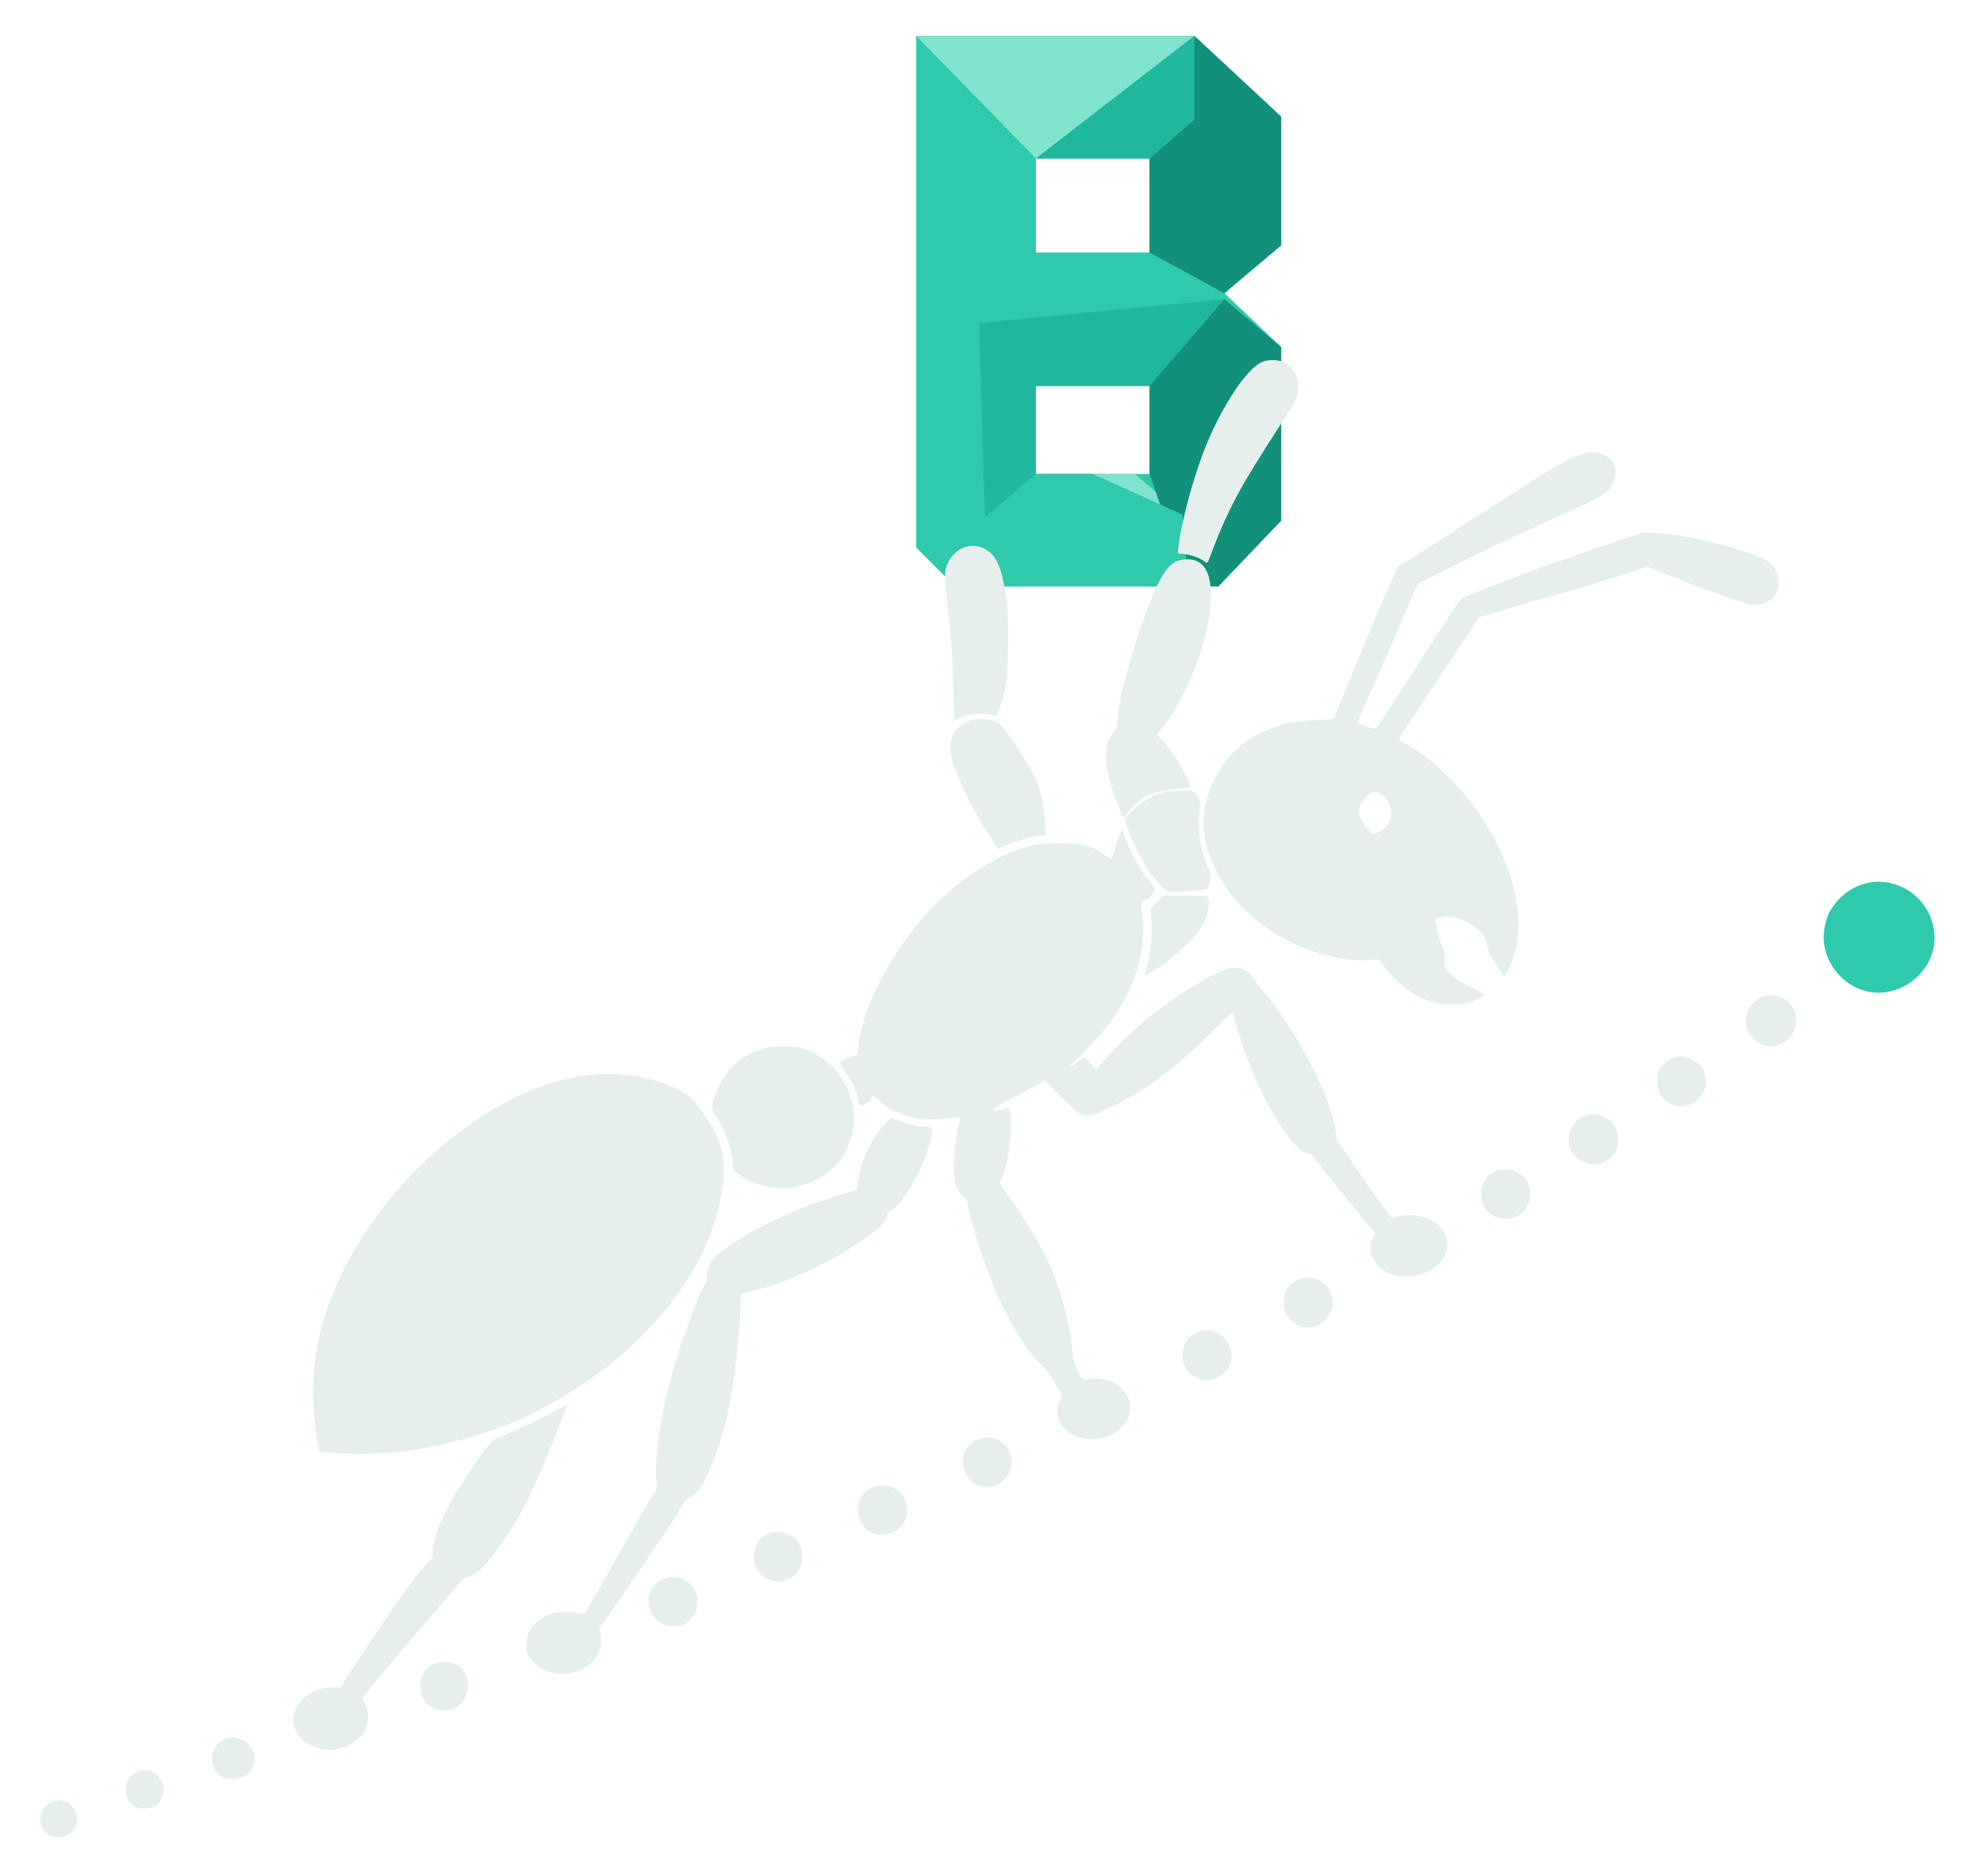
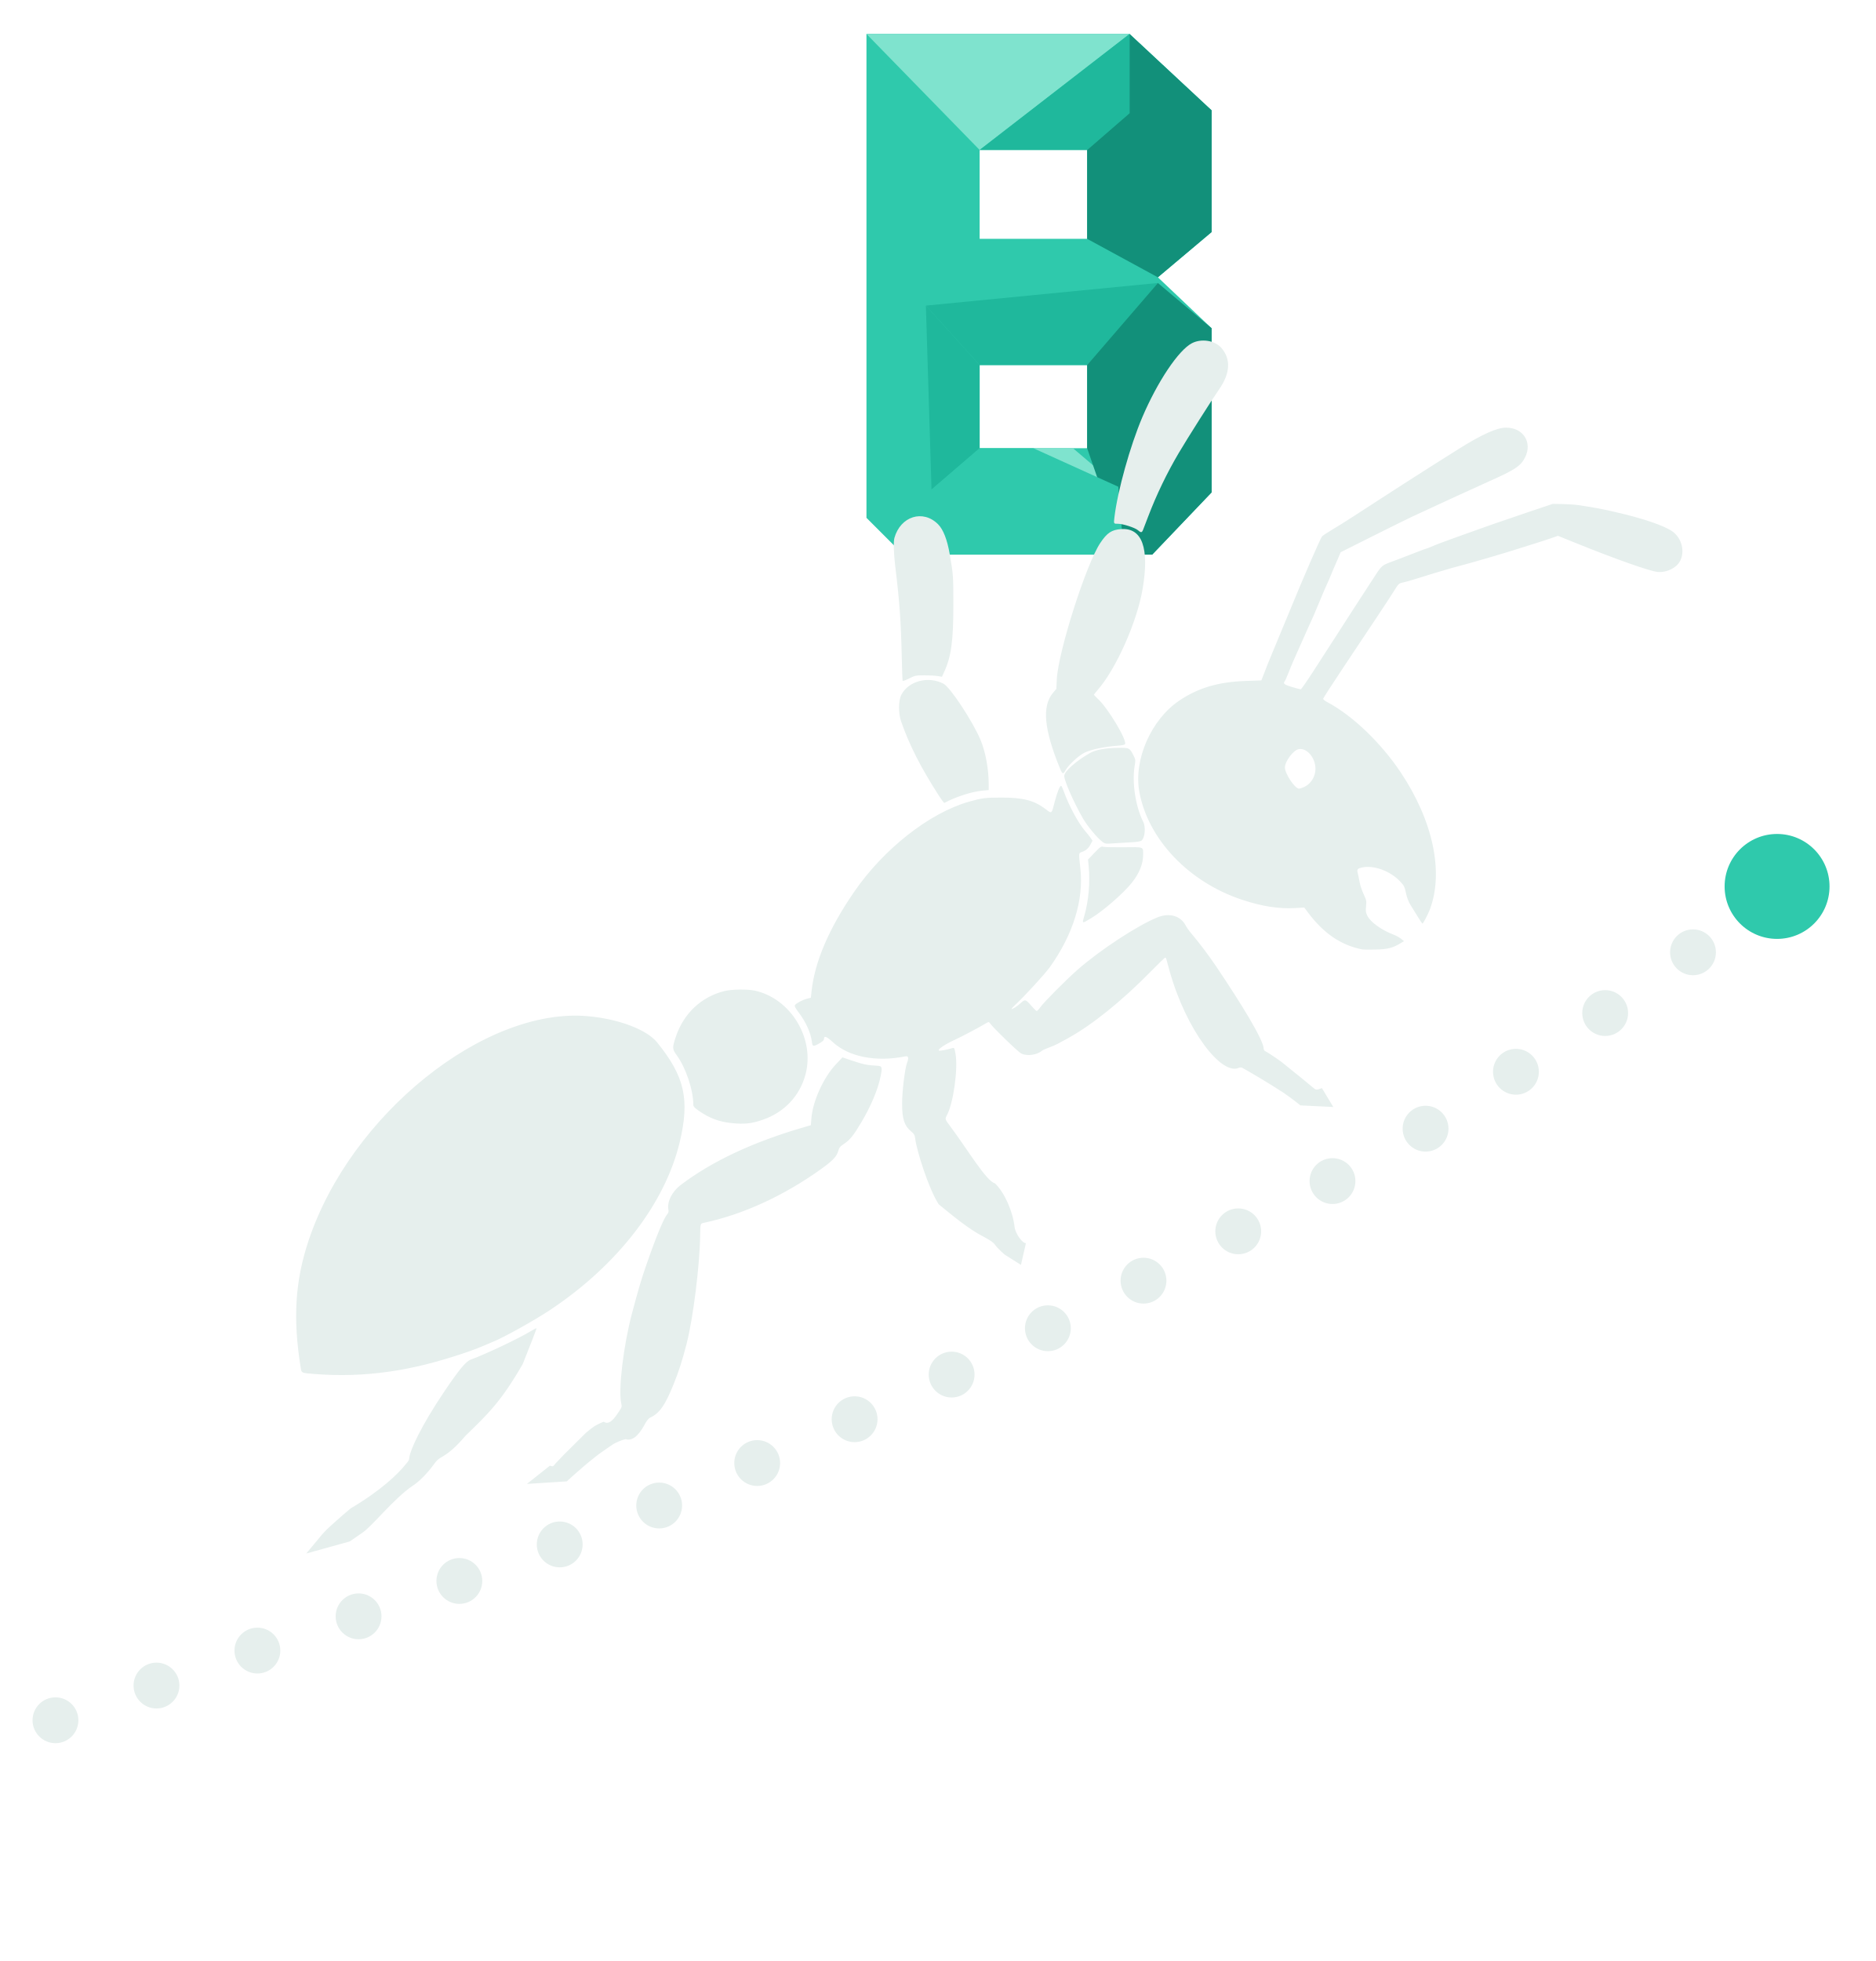
- <svg xmlns="http://www.w3.org/2000/svg" viewBox="89.59 90.0 1104.72 1044.77">
+ <svg xmlns="http://www.w3.org/2000/svg" viewBox="89.59 90.0 1104.72 1155.0">
  <path d="M600.00,395.00L621.67,416.67L768.33,416.67L803.33,380.00L803.33,283.33L771.67,253.33L803.33,226.67L803.33,155.00L755.00,110.00L600.00,110.00ZM666.67,178.33L730.00,178.33L730.00,230.67L666.67,230.67ZM666.67,305.00L730.00,305.00L730.00,354.00L666.67,354.00Z" fill="#2FC9AC" fill-rule="evenodd" />
  <path d="M600.00,110.00L666.67,178.33L755.00,110.00Z" fill="#7FE3CE" fill-rule="evenodd" />
  <path d="M666.67,354.00L698.33,368.33L748.33,376.67L721.67,354.00Z" fill="#7FE3CE" fill-rule="evenodd" />
  <path d="M666.67,178.33L730.00,178.33L755.00,156.67L755.00,110.00Z" fill="#1FB89C" fill-rule="evenodd" />
  <path d="M771.67,256.67L635.00,270.00L666.67,305.00L730.00,305.00Z" fill="#1FB89C" fill-rule="evenodd" />
  <path d="M635.00,270.00L638.33,378.33L666.67,354.00L666.67,305.00Z" fill="#1FB89C" fill-rule="evenodd" />
  <path d="M755.00,110.00L755.00,156.67L730.00,178.33L730.00,230.67L771.67,253.33L803.33,226.67L803.33,155.00Z" fill="#12907A" fill-rule="evenodd" />
  <path d="M771.67,256.67L730.00,305.00L730.00,354.00L751.67,416.67L768.33,416.67L803.33,380.00L803.33,283.33Z" fill="#12907A" fill-rule="evenodd" />
  <path d="M638.33,378.33L621.67,416.67L751.67,416.67L748.33,376.67L698.33,354.00L666.67,354.00Z" fill="#2FC9AC" fill-rule="evenodd" />
-   <path d="M1129.52,642.23C1113.41,638.30 1102.75,621.73 1106.22,606.00C1107.45,600.42 1107.97,599.13 1110.54,595.28C1117.64,584.67 1130.09,579.32 1142.00,581.77C1163.75,586.25 1174.31,610.98 1162.14,628.90C1154.81,639.70 1141.49,645.14 1129.52,642.23Z" fill="#2FC9AC" fill-rule="evenodd" />
-   <path d="M119.14,1113.04C111.71,1111.15 109.59,1101.15 115.49,1095.82C122.51,1089.47 132.95,1094.50 132.42,1103.97C132.04,1110.59 125.93,1114.77 119.14,1113.04ZM165.23,1096.59C157.86,1093.13 157.61,1081.61 164.83,1077.62C176.79,1071.02 187.23,1088.07 176.06,1095.97C173.71,1097.63 168.13,1097.95 165.23,1096.59ZM216.67,1081.04C209.46,1079.84 205.59,1071.45 208.97,1064.37C213.94,1053.99 229.76,1056.75 231.27,1068.26C232.32,1076.27 225.25,1082.46 216.67,1081.04ZM268.86,1064.23C253.72,1061.22 248.13,1047.48 257.79,1037.04C262.10,1032.39 268.09,1030.00 275.47,1030.00L279.39,1030.00L281.46,1026.51C282.60,1024.59 289.24,1014.49 296.22,1004.07C314.09,977.37 324.18,963.57 328.58,959.80C330.53,958.13 330.58,958.00 330.75,954.42C331.24,944.02 337.79,929.67 351.04,910.00C359.91,896.82 363.97,891.89 366.80,890.84C375.82,887.52 395.04,878.42 402.09,874.13C403.93,873.01 405.54,872.20 405.66,872.32C405.78,872.45 402.12,881.93 397.52,893.40C384.69,925.40 377.19,939.55 363.92,956.82C358.11,964.38 354.40,967.45 349.19,969.01C347.66,969.46 346.65,970.25 345.33,972.02C344.35,973.34 338.64,980.03 332.65,986.88C321.53,999.60 308.82,1014.56 303.02,1021.74C301.24,1023.95 297.92,1027.96 295.64,1030.67C290.90,1036.30 291.12,1035.68 292.76,1038.83C298.50,1049.91 291.00,1062.08 276.96,1064.44C273.10,1065.10 273.22,1065.10 268.86,1064.23ZM332.35,1042.01C326.55,1039.75 323.80,1035.73 323.80,1029.50C323.80,1021.42 329.20,1015.84 337.00,1015.84C345.06,1015.84 350.48,1021.14 350.48,1029.00C350.48,1038.61 341.01,1045.40 332.35,1042.01ZM397.92,1022.02C393.89,1021.28 389.72,1019.08 387.08,1016.28C383.43,1012.42 382.79,1010.94 382.79,1006.25C382.77,996.25 390.52,989.10 402.75,987.83C405.43,987.55 407.07,987.70 413.52,988.80C415.04,989.06 415.38,988.93 415.89,987.93C416.54,986.65 416.56,986.63 421.82,977.75C425.57,971.42 431.30,961.28 434.65,955.00C435.76,952.94 437.94,949.11 439.49,946.50C441.05,943.89 443.64,939.39 445.25,936.50C448.66,930.38 451.96,924.80 454.34,921.18C455.92,918.77 456.00,918.46 455.53,916.43C453.72,908.58 456.93,881.98 461.96,863.25C466.09,847.84 467.39,843.44 470.44,834.70C476.34,817.72 480.69,807.28 482.82,804.92C483.38,804.30 483.53,803.55 483.31,802.38C482.45,797.82 485.49,791.78 490.59,787.92C509.09,773.91 533.14,762.64 563.25,753.88L567.25,752.72L567.56,748.73C568.34,738.59 574.68,724.62 582.05,716.81L585.86,712.78L592.05,714.87C598.17,716.92 600.61,717.42 606.00,717.68C609.32,717.85 609.49,718.33 608.26,724.28C606.71,731.80 602.57,741.61 597.02,750.97C592.44,758.67 590.26,761.40 586.84,763.67C584.41,765.28 583.98,765.83 583.31,768.13C582.40,771.24 580.03,773.70 573.25,778.57C551.34,794.29 527.10,805.40 504.17,810.23C502.15,810.65 502.13,810.69 502.04,817.51C501.79,835.38 497.87,866.77 494.04,881.50C491.45,891.51 489.59,897.30 486.51,905.00C481.45,917.66 478.04,922.52 472.49,924.99C471.77,925.32 470.57,926.77 469.69,928.40C467.18,933.05 463.21,939.31 458.06,946.75C455.39,950.60 452.13,955.44 450.82,957.50C449.52,959.56 445.64,965.30 442.21,970.25C438.78,975.20 434.82,980.94 433.41,983.00C431.99,985.06 429.17,989.06 427.15,991.89L423.46,997.02L424.20,1000.59C426.92,1013.72 413.30,1024.83 397.92,1022.02ZM460.23,995.37C447.92,990.38 447.77,973.70 460.00,969.30C466.66,966.90 474.53,970.33 477.24,976.80C478.67,980.23 478.28,986.37 476.43,989.28C474.71,991.99 473.04,993.63 470.75,994.86C468.84,995.89 462.29,996.20 460.23,995.37ZM519.18,970.46C510.20,967.85 506.64,956.85 512.13,948.69C517.65,940.50 531.43,942.15 535.44,951.47C540.18,962.49 530.54,973.75 519.18,970.46ZM577.00,944.56C571.50,942.76 568.21,938.61 567.66,932.80C566.85,924.13 572.69,917.52 581.16,917.50C595.71,917.48 600.33,936.93 587.36,943.58C585.08,944.75 579.25,945.30 577.00,944.56ZM636.50,918.05C626.45,915.92 622.46,902.01 629.87,894.91C638.97,886.20 653.28,892.22 653.16,904.70C653.07,913.41 645.02,919.86 636.50,918.05ZM275.25,899.29C267.16,898.67 267.24,898.70 266.78,895.89C262.02,866.62 263.40,844.39 271.47,820.36C296.29,746.47 375.01,683.25 435.65,688.50C453.83,690.07 470.53,696.36 476.67,703.94C492.94,724.02 496.00,737.57 489.98,762.75C481.34,798.87 453.41,835.06 413.83,861.43C404.28,867.79 385.65,878.14 379.50,880.50C378.54,880.87 376.51,881.73 375.00,882.41C366.35,886.29 346.72,892.41 334.75,894.96C327.03,896.60 324.47,897.06 318.25,897.95C303.93,899.98 289.81,900.42 275.25,899.29ZM692.99,891.29C687.47,890.08 682.59,886.78 680.12,882.58C678.16,879.25 678.14,873.48 680.07,869.57L681.40,866.90L679.19,863.75C677.98,862.01 676.43,859.37 675.74,857.87C674.86,855.95 672.97,853.61 669.32,849.95C660.09,840.67 649.94,823.67 642.56,805.13C636.55,790.04 629.60,767.72 628.72,760.69C628.44,758.45 628.13,757.90 626.20,756.29C622.31,753.04 621.00,748.96 621.00,740.08C621.00,732.63 622.63,719.31 623.96,715.84C625.00,713.14 624.69,711.84 623.09,712.16C605.59,715.66 589.59,712.52 580.09,703.73C576.57,700.47 575.00,699.88 575.00,701.80C575.00,702.75 574.06,703.59 571.39,705.01C568.61,706.50 568.18,706.33 567.86,703.62C567.24,698.46 564.35,691.98 560.21,686.52C558.08,683.70 557.51,682.60 557.87,682.02C558.55,680.92 562.37,678.88 565.00,678.22L567.25,677.65L567.64,673.95C569.49,656.49 577.87,636.91 592.77,615.25C610.14,590.00 637.09,568.83 660.24,562.23C667.99,560.02 670.01,559.76 679.50,559.75C692.11,559.75 698.68,561.42 705.13,566.26C709.35,569.44 708.95,569.72 710.93,562.12C712.32,556.74 713.86,552.88 714.65,552.80C714.87,552.77 715.57,554.21 716.20,556.00C719.34,564.80 724.92,575.07 729.21,579.94C730.10,580.93 731.35,582.51 731.99,583.45L733.17,585.15L732.00,587.35C730.76,589.70 729.17,591.05 726.75,591.85C724.98,592.43 724.99,592.40 726.00,601.41C728.09,619.95 721.75,640.46 707.98,659.70C705.12,663.70 692.47,677.46 687.45,682.03C686.38,683.01 685.50,683.99 685.50,684.20C685.50,684.80 689.06,682.53 691.02,680.67C693.38,678.44 693.80,678.55 697.00,682.26C698.51,684.02 699.99,685.46 700.29,685.48C700.59,685.49 701.59,684.43 702.52,683.12C704.64,680.15 717.61,667.09 724.22,661.28C737.57,649.55 759.65,635.07 771.46,630.30C778.49,627.46 785.16,629.42 788.09,635.19C788.67,636.32 790.31,638.60 791.74,640.25C795.51,644.61 801.81,652.96 805.89,659.03C820.87,681.28 833.94,710.97 834.01,722.92C834.02,724.00 834.44,725.26 835.04,726.00C835.60,726.69 839.88,732.95 844.55,739.91C849.23,746.87 854.67,754.77 856.65,757.46C858.63,760.15 861.24,763.73 862.45,765.42C864.88,768.83 864.83,768.81 868.30,767.76C876.64,765.22 888.59,768.50 892.71,774.44C897.64,781.56 896.63,789.20 889.96,795.23C883.58,800.99 870.51,802.86 862.88,799.10C854.49,794.97 850.89,786.56 854.43,779.37L855.60,776.98L852.69,773.37C851.09,771.38 847.97,767.59 845.76,764.95C836.69,754.10 824.95,739.36 821.35,734.27C820.86,733.57 820.07,733.00 819.60,732.99C809.25,732.86 788.37,696.71 778.59,662.00C777.77,659.11 776.97,656.13 776.79,655.38C776.62,654.62 776.27,654.00 776.00,654.00C775.74,654.00 771.87,657.72 767.41,662.28C750.51,679.53 732.64,693.90 718.50,701.61C716.71,702.59 714.22,703.95 712.96,704.63C711.70,705.32 709.23,706.40 707.46,707.02C705.70,707.65 703.91,708.45 703.49,708.81C700.43,711.38 694.78,712.19 691.25,710.55C689.50,709.74 675.00,695.75 672.81,692.75C672.11,691.80 672.00,691.79 670.66,692.57C664.86,695.95 656.82,700.20 651.86,702.51C646.04,705.21 641.89,708.04 642.63,708.78C642.96,709.12 647.86,708.21 650.77,707.27C651.70,706.97 651.85,707.27 652.47,710.75C654.01,719.41 651.24,739.44 647.52,746.58C646.15,749.20 646.09,748.99 649.56,753.65C659.51,767.01 670.71,785.85 675.64,797.50C681.41,811.16 686.21,830.67 687.25,844.75C687.67,850.44 691.89,859.27 693.95,858.77C712.92,854.14 726.75,871.55 714.73,884.92C709.94,890.24 700.63,892.97 692.99,891.29ZM757.60,858.05C743.39,853.15 746.11,832.17 761.09,831.09C775.24,830.07 781.33,850.37 768.82,856.84C764.70,858.98 761.33,859.34 757.60,858.05ZM814.68,829.05C811.36,828.20 808.09,825.47 805.93,821.75C804.29,818.91 804.25,812.22 805.86,809.18C811.44,798.69 826.90,799.42 831.00,810.37C834.98,821.01 825.51,831.85 814.68,829.05ZM924.50,768.53C918.13,766.59 914.78,762.00 914.78,755.25C914.78,747.28 919.53,742.10 927.31,741.61C935.90,741.05 941.99,746.72 941.99,755.25C941.99,764.53 933.22,771.19 924.50,768.53ZM520.26,751.45C513.10,750.69 507.12,748.42 501.12,744.16C498.61,742.38 498.00,741.68 498.00,740.60C497.98,731.94 493.54,718.74 488.23,711.52C485.56,707.90 485.53,707.04 487.78,700.42C492.41,686.81 502.70,677.16 516.25,673.73C520.49,672.66 529.88,672.52 534.20,673.46C555.47,678.10 569.77,701.79 564.07,722.94C560.67,735.56 551.58,745.16 538.90,749.53C532.21,751.84 528.05,752.27 520.26,751.45ZM972.94,737.81C966.35,735.45 963.01,730.18 963.67,723.16C964.97,709.23 983.58,706.09 989.77,718.75C991.36,722.00 991.39,727.86 989.83,731.05C986.95,736.97 979.23,740.06 972.94,737.81ZM1023.25,706.05C1016.44,704.28 1012.75,699.43 1012.75,692.25C1012.76,687.22 1013.90,684.80 1017.78,681.60C1026.54,674.39 1040.00,681.01 1040.00,692.52C1040.00,700.93 1031.12,708.10 1023.25,706.05ZM1072.50,672.32C1064.23,669.59 1060.14,661.52 1063.06,653.70C1067.41,642.08 1083.22,641.16 1088.86,652.20C1094.31,662.86 1083.63,675.99 1072.50,672.32ZM892.00,649.18C879.50,646.71 869.29,639.75 860.04,627.39L857.90,624.53L852.52,624.84C842.88,625.39 833.11,623.86 821.25,619.94C789.80,609.54 765.77,584.25 760.72,556.25C757.33,537.43 767.70,513.81 784.25,502.66C795.42,495.13 807.26,491.63 823.44,491.07L832.63,490.75L834.09,487.00C834.89,484.94 835.85,482.46 836.21,481.50C836.58,480.54 837.83,477.50 838.99,474.75C841.39,469.07 846.03,457.88 849.35,449.75C857.07,430.85 867.37,407.13 868.39,405.91C868.77,405.45 871.49,403.66 874.42,401.93C877.35,400.21 883.35,396.45 887.75,393.57C892.15,390.70 898.79,386.39 902.50,384.00C906.21,381.61 912.74,377.40 917.00,374.65C924.21,370.00 941.86,358.79 948.75,354.49C962.78,345.72 971.34,341.88 976.82,341.88C986.89,341.88 992.40,350.54 987.97,359.41C985.45,364.45 982.06,366.70 966.75,373.51C962.90,375.22 954.12,379.21 947.25,382.38C935.37,387.85 932.21,389.31 921.76,394.16C919.28,395.31 908.73,400.52 898.30,405.75L879.35,415.25L877.65,419.25C876.71,421.45 875.64,423.93 875.26,424.75C874.89,425.57 874.13,427.38 873.59,428.75C873.04,430.12 871.92,432.71 871.09,434.50C870.26,436.29 869.10,438.97 868.51,440.46C867.93,441.95 867.02,444.11 866.50,445.25C865.98,446.39 865.11,448.44 864.58,449.79C864.04,451.14 862.93,453.71 862.10,455.50C861.28,457.29 860.13,459.82 859.55,461.12C858.97,462.43 858.02,464.57 857.44,465.88C856.86,467.18 855.96,469.21 855.44,470.38C854.92,471.54 854.02,473.57 853.44,474.88C852.86,476.18 851.89,478.38 851.28,479.75C850.67,481.12 849.42,484.16 848.51,486.50C847.59,488.84 846.66,490.96 846.42,491.22C845.22,492.57 846.10,493.28 850.63,494.63C853.17,495.38 855.50,496.00 855.82,496.00C856.13,496.00 859.50,491.16 863.32,485.24C867.13,479.33 873.12,470.05 876.63,464.62C880.13,459.19 884.73,452.05 886.84,448.75C888.96,445.45 893.58,438.33 897.12,432.92C904.35,421.88 902.53,423.43 912.75,419.60C914.95,418.77 919.67,416.95 923.25,415.55C926.83,414.14 929.92,413.00 930.13,413.00C930.34,413.00 931.46,412.58 932.63,412.06C935.33,410.86 941.47,408.52 947.25,406.50C949.73,405.64 952.88,404.51 954.25,404.00C955.62,403.49 958.72,402.38 961.12,401.54C963.53,400.69 967.36,399.34 969.62,398.53C971.89,397.72 980.61,394.74 989.00,391.91L1004.25,386.78L1010.00,386.87C1013.16,386.93 1017.33,387.21 1019.25,387.50C1029.74,389.09 1031.72,389.46 1040.62,391.47C1057.42,395.25 1070.62,399.78 1075.22,403.34C1080.30,407.28 1082.14,414.74 1079.38,420.25C1077.27,424.46 1071.42,427.37 1066.05,426.86C1061.43,426.43 1041.39,419.35 1017.80,409.82L1007.35,405.59L1002.55,407.25C999.91,408.16 994.71,409.84 991.00,410.98C987.29,412.12 983.69,413.25 983.00,413.49C982.31,413.74 979.39,414.64 976.50,415.50C973.61,416.36 969.79,417.50 968.00,418.04C966.21,418.57 963.85,419.26 962.75,419.56C961.65,419.87 960.19,420.29 959.50,420.50C958.81,420.71 957.35,421.13 956.25,421.43C953.84,422.09 947.42,423.84 945.00,424.49C941.69,425.39 928.65,429.32 923.50,430.98C920.51,431.94 917.46,432.80 915.50,433.22C913.63,433.62 913.36,433.91 910.65,438.25C907.87,442.69 899.25,455.72 881.10,482.86C874.45,492.82 869.00,501.26 869.00,501.61C869.00,501.96 870.07,502.81 871.37,503.50C886.18,511.30 903.03,527.41 914.75,544.98C933.70,573.39 940.13,603.46 931.95,625.50C930.86,628.43 927.94,634.01 927.51,633.99C927.37,633.98 926.12,632.15 924.75,629.92C923.38,627.69 921.45,624.58 920.48,623.01C919.30,621.12 918.40,618.76 917.81,616.01C917.00,612.21 916.70,611.63 914.35,609.14C908.46,602.91 898.70,599.38 891.81,600.97C889.14,601.59 888.83,602.02 889.42,604.31C889.69,605.38 890.17,607.71 890.49,609.50C890.80,611.29 891.86,614.49 892.85,616.61C894.53,620.22 894.62,620.67 894.30,623.79C894.01,626.61 894.12,627.44 895.04,629.33C896.90,633.18 903.47,637.86 911.00,640.70C912.24,641.17 914.01,642.18 914.94,642.94L916.64,644.33L914.94,645.37C910.14,648.31 907.09,649.11 900.00,649.27C896.29,649.36 892.69,649.31 892.00,649.18ZM728.30,629.52C730.88,620.64 731.83,609.70 730.88,600.00L730.52,596.25L734.29,592.32C737.87,588.60 738.16,588.41 739.66,588.77C740.53,588.98 745.95,589.09 751.69,589.02C763.60,588.88 762.98,588.64 762.99,593.28C763.01,598.79 760.72,604.46 756.23,610.05C751.27,616.22 739.42,626.53 732.50,630.70C726.76,634.16 726.94,634.21 728.30,629.52ZM739.11,585.92C736.20,583.85 730.07,576.49 727.47,571.95C722.04,562.45 716.50,549.86 716.50,547.00C716.50,544.37 723.51,538.14 731.63,533.55C735.14,531.56 740.83,530.53 748.72,530.46C754.93,530.40 755.06,530.47 757.49,535.33C758.51,537.38 758.55,537.80 758.02,540.86C756.30,550.71 758.48,565.04 763.06,574.11C764.61,577.16 764.04,583.45 762.06,585.05C761.33,585.64 759.42,585.93 754.67,586.17C751.14,586.34 746.56,586.62 744.50,586.78C741.11,587.05 740.59,586.97 739.11,585.92ZM642.84,558.91C631.99,542.08 625.21,528.76 620.36,514.75C618.76,510.15 618.82,502.58 620.48,499.34C624.68,491.12 636.32,488.00 645.36,492.68C649.35,494.74 662.55,514.77 667.21,525.83C670.08,532.66 671.99,542.87 672.00,551.55L672.00,555.35L668.62,555.65C662.16,556.22 653.22,559.07 645.89,562.89C645.69,562.99 644.32,561.20 642.84,558.91ZM857.75,553.57C861.78,551.74 864.50,547.42 864.50,542.83C864.50,536.30 859.41,530.34 854.60,531.24C851.46,531.83 846.51,538.43 846.50,542.05C846.50,545.67 852.39,554.52 854.80,554.49C855.32,554.48 856.65,554.07 857.75,553.57ZM714.11,542.88C704.54,519.59 703.27,505.93 709.92,498.03L711.86,495.73L712.12,490.24C712.87,474.14 729.30,422.51 737.70,409.86C741.70,403.84 744.43,402.01 750.04,401.63C762.41,400.78 766.73,412.76 762.70,436.75C759.40,456.33 747.01,484.13 735.98,496.65C734.89,497.89 734.00,499.03 734.00,499.18C734.00,499.33 735.13,500.52 736.51,501.81C742.38,507.30 753.35,525.57 752.34,528.18C752.15,528.70 750.81,529.00 747.66,529.23C740.24,529.79 732.33,531.45 728.59,533.24C724.99,534.97 718.91,540.62 717.15,543.88C715.94,546.11 715.36,545.92 714.11,542.88ZM621.27,490.85C621.17,490.52 620.95,484.06 620.78,476.50C620.32,455.77 619.49,444.23 616.95,423.50C616.04,416.08 615.84,409.02 616.47,406.81C620.08,394.04 633.30,389.90 642.17,398.77C645.24,401.84 647.58,407.83 649.05,416.41C651.14,428.58 651.18,429.14 651.19,446.25C651.19,467.61 649.93,476.76 645.70,485.92L644.47,488.59L641.86,488.17C640.42,487.94 636.89,487.76 634.00,487.76C628.96,487.78 628.61,487.85 625.10,489.62C622.66,490.85 621.39,491.26 621.27,490.85ZM759.89,402.27C758.23,400.81 751.10,398.50 748.25,398.50C745.56,398.50 745.61,398.59 746.08,394.63C747.92,379.15 755.31,352.65 762.47,335.81C771.45,314.72 783.87,296.19 791.75,292.13C797.32,289.26 805.20,290.50 809.01,294.84C814.77,301.40 814.35,309.78 807.78,319.24C803.46,325.46 788.99,348.28 783.99,356.76C776.99,368.62 770.86,381.34 765.96,394.20C764.58,397.80 763.21,401.37 762.92,402.12C762.26,403.80 761.66,403.83 759.89,402.27Z" fill="#E6EFED" fill-rule="evenodd" />
+   <path d="M 1167.319,612.095 C 1167.319,629.161 1153.485,642.995 1136.419,642.995 C 1119.354,642.995 1105.519,629.161 1105.519,612.095 C 1105.519,595.029 1119.354,581.195 1136.419,581.195 C 1153.485,581.195 1167.319,595.029 1167.319,612.095" fill="#2FC9AC" fill-rule="evenodd" />
+   <path d="M 135.762,1103.21 C 135.762,1110.666 129.718,1116.71 122.262,1116.71 C 114.807,1116.71 108.762,1110.666 108.762,1103.21 C 108.762,1095.754 114.807,1089.71 122.262,1089.71 C 129.718,1089.71 135.762,1095.754 135.762,1103.21 M 195.267,1082.765 C 195.267,1090.221 189.222,1096.265 181.767,1096.265 C 174.311,1096.265 168.267,1090.221 168.267,1082.765 C 168.267,1075.309 174.311,1069.265 181.767,1069.265 C 189.222,1069.265 195.267,1075.309 195.267,1082.765 M 254.716,1062.163 C 254.716,1069.619 248.672,1075.663 241.216,1075.663 C 233.76,1075.663 227.716,1069.619 227.716,1062.163 C 227.716,1054.707 233.76,1048.663 241.216,1048.663 C 248.672,1048.663 254.716,1054.707 254.716,1062.163 M 314.315,1041.995 C 314.315,1049.451 308.271,1055.495 300.815,1055.495 C 293.359,1055.495 287.315,1049.451 287.315,1041.995 C 287.315,1034.539 293.359,1028.495 300.815,1028.495 C 308.271,1028.495 314.315,1034.539 314.315,1041.995 M 373.684,1021.163 C 373.684,1028.619 367.64,1034.663 360.184,1034.663 C 352.728,1034.663 346.684,1028.619 346.684,1021.163 C 346.684,1013.707 352.728,1007.663 360.184,1007.663 C 367.64,1007.663 373.684,1013.707 373.684,1021.163 M 432.806,999.639 C 432.806,1007.095 426.762,1013.139 419.306,1013.139 C 411.85,1013.139 405.806,1007.095 405.806,999.639 C 405.806,992.184 411.85,986.139 419.306,986.139 C 426.762,986.139 432.806,992.184 432.806,999.639 M 491.398,976.719 C 491.398,984.175 485.353,990.219 477.898,990.219 C 470.442,990.219 464.398,984.175 464.398,976.719 C 464.398,969.263 470.442,963.219 477.898,963.219 C 485.353,963.219 491.398,969.263 491.398,976.719 M 549.132,951.712 C 549.132,959.167 543.088,965.212 535.632,965.212 C 528.176,965.212 522.132,959.167 522.132,951.712 C 522.132,944.256 528.176,938.212 535.632,938.212 C 543.088,938.212 549.132,944.256 549.132,951.712 M 606.513,925.902 C 606.513,933.358 600.469,939.402 593.013,939.402 C 585.557,939.402 579.513,933.358 579.513,925.902 C 579.513,918.446 585.557,912.402 593.013,912.402 C 600.469,912.402 606.513,918.446 606.513,925.902 M 663.669,899.601 C 663.669,907.056 657.625,913.101 650.169,913.101 C 642.714,913.101 636.669,907.056 636.669,899.601 C 636.669,892.145 642.714,886.101 650.169,886.101 C 657.625,886.101 663.669,892.145 663.669,899.601 M 720.366,872.321 C 720.366,879.777 714.322,885.821 706.866,885.821 C 699.41,885.821 693.366,879.777 693.366,872.321 C 693.366,864.865 699.41,858.821 706.866,858.821 C 714.322,858.821 720.366,864.865 720.366,872.321 M 776.695,844.291 C 776.695,851.746 770.651,857.791 763.195,857.791 C 755.739,857.791 749.695,851.746 749.695,844.291 C 749.695,836.835 755.739,830.791 763.195,830.791 C 770.651,830.791 776.695,836.835 776.695,844.291 M 832.502,815.235 C 832.502,822.691 826.458,828.735 819.002,828.735 C 811.546,828.735 805.502,822.691 805.502,815.235 C 805.502,807.78 811.546,801.735 819.002,801.735 C 826.458,801.735 832.502,807.78 832.502,815.235 M 888.023,785.635 C 888.023,793.091 881.979,799.135 874.523,799.135 C 867.067,799.135 861.023,793.091 861.023,785.635 C 861.023,778.179 867.067,772.135 874.523,772.135 C 881.979,772.135 888.023,778.179 888.023,785.635 M 942.85,754.776 C 942.85,762.232 936.806,768.276 929.35,768.276 C 921.894,768.276 915.85,762.232 915.85,754.776 C 915.85,747.32 921.894,741.276 929.35,741.276 C 936.806,741.276 942.85,747.32 942.85,754.776 M 996.091,721.255 C 996.091,728.71 990.047,734.755 982.591,734.755 C 975.135,734.755 969.091,728.71 969.091,721.255 C 969.091,713.799 975.135,707.755 982.591,707.755 C 990.047,707.755 996.091,713.799 996.091,721.255 M 1048.653,686.672 C 1048.653,694.128 1042.608,700.172 1035.153,700.172 C 1027.697,700.172 1021.653,694.128 1021.653,686.672 C 1021.653,679.217 1027.697,673.172 1035.153,673.172 C 1042.608,673.172 1048.653,679.217 1048.653,686.672 M 1100.394,650.89 C 1100.394,658.346 1094.35,664.39 1086.894,664.39 C 1079.438,664.39 1073.394,658.346 1073.394,650.89 C 1073.394,643.435 1079.438,637.39 1086.894,637.39 C 1094.35,637.39 1100.394,643.435 1100.394,650.89 M 279.39,993.7 L 281.46,991.476 C 282.6,990.266 289.24,984.191 296.22,978.369 C 314.09,967.849 324.18,957.988 328.58,952.439 C 330.53,950.165 330.58,950.063 330.75,948.28 C 331.24,944.02 337.79,929.67 351.04,910.0 C 359.91,896.82 363.97,891.89 366.8,890.84 C 375.82,887.52 395.04,878.42 402.09,874.13 C 403.93,873.01 405.54,872.2 405.66,872.32 C 405.78,872.45 402.12,881.93 397.52,893.4 C 384.69,915.6 377.19,922.647 363.92,935.53 C 358.11,942.244 354.4,945.599 349.19,948.546 C 347.66,949.445 346.65,950.413 345.33,952.252 C 344.35,953.645 338.64,961.327 332.65,965.119 C 321.53,972.664 308.82,988.97 303.02,992.783 C 301.24,994.017 297.92,996.296 295.64,997.871 L 270.0,1005.0 L 279.39,993.7 M 413.52,953.263 C 415.04,953.767 415.38,953.738 415.89,953.082 C 416.54,952.245 416.56,952.234 421.82,946.733 C 425.57,942.98 431.3,937.28 434.65,934.002 C 435.76,932.995 437.94,931.261 439.49,930.198 C 441.05,929.243 443.64,927.906 445.25,927.374 C 448.66,929.775 451.96,924.8 454.34,921.18 C 455.92,918.77 456.0,918.46 455.53,916.43 C 453.72,908.58 456.93,881.98 461.96,863.25 C 466.09,847.84 467.39,843.44 470.44,834.7 C 476.34,817.72 480.69,807.28 482.82,804.92 C 483.38,804.3 483.53,803.55 483.31,802.38 C 482.45,797.82 485.49,791.78 490.59,787.92 C 509.09,773.91 533.14,762.64 563.25,753.88 L 567.25,752.72 L 567.56,748.73 C 568.34,738.59 574.68,724.62 582.05,716.81 L 585.86,712.78 L 592.05,714.87 C 598.17,716.92 600.61,717.42 606.0,717.68 C 609.32,717.85 609.49,718.33 608.26,724.28 C 606.71,731.8 602.57,741.61 597.02,750.97 C 592.44,758.67 590.26,761.4 586.84,763.67 C 584.41,765.28 583.98,765.83 583.31,768.13 C 582.4,771.24 580.03,773.7 573.25,778.57 C 551.34,794.29 527.1,805.4 504.17,810.23 C 502.15,810.65 502.13,810.69 502.04,817.51 C 501.79,835.38 497.87,866.77 494.04,881.5 C 491.45,891.51 489.59,897.3 486.51,905.0 C 481.45,917.66 478.04,922.52 472.49,924.99 C 471.77,925.32 470.57,926.77 469.69,928.4 C 467.18,933.05 463.21,939.31 458.06,937.642 C 455.39,938.277 452.13,939.783 450.82,940.593 C 449.52,941.469 445.64,944.078 442.21,946.548 C 438.78,949.197 434.82,952.462 433.41,953.681 C 431.99,954.921 429.17,957.375 427.15,959.157 L 423.46,962.508 L 400.0,964.0 L 413.52,953.263 M 275.25,899.29 C 267.16,898.67 267.24,898.7 266.78,895.89 C 262.02,866.62 263.4,844.39 271.47,820.36 C 296.29,746.47 375.01,683.25 435.65,688.5 C 453.83,690.07 470.53,696.36 476.67,703.94 C 492.94,724.02 496.0,737.57 489.98,762.75 C 481.34,798.87 453.41,835.06 413.83,861.43 C 404.28,867.79 385.65,878.14 379.5,880.5 C 378.54,880.87 376.51,881.73 375.0,882.41 C 366.35,886.29 346.72,892.41 334.75,894.96 C 327.03,896.6 324.47,897.06 318.25,897.95 C 303.93,899.98 289.81,900.42 275.25,899.29 M 681.4,828.932 L 679.19,826.936 C 677.98,825.844 676.43,824.145 675.74,823.151 C 674.86,821.889 672.97,820.526 669.32,818.581 C 660.09,813.97 649.94,805.294 642.56,799.32 C 636.55,790.04 629.6,767.72 628.72,760.69 C 628.44,758.45 628.13,757.9 626.2,756.29 C 622.31,753.04 621.0,748.96 621.0,740.08 C 621.0,732.63 622.63,719.31 623.96,715.84 C 625.0,713.14 624.69,711.84 623.09,712.16 C 605.59,715.66 589.59,712.52 580.09,703.73 C 576.57,700.47 575.0,699.88 575.0,701.8 C 575.0,702.75 574.06,703.59 571.39,705.01 C 568.61,706.5 568.18,706.33 567.86,703.62 C 567.24,698.46 564.35,691.98 560.21,686.52 C 558.08,683.7 557.51,682.6 557.87,682.02 C 558.55,680.92 562.37,678.88 565.0,678.22 L 567.25,677.65 L 567.64,673.95 C 569.49,656.49 577.87,636.91 592.77,615.25 C 610.14,590.0 637.09,568.83 660.24,562.23 C 667.99,560.02 670.01,559.76 679.5,559.75 C 692.11,559.75 698.68,561.42 705.13,566.26 C 709.35,569.44 708.95,569.72 710.93,562.12 C 712.32,556.74 713.86,552.88 714.65,552.8 C 714.87,552.77 715.57,554.21 716.2,556.0 C 719.34,564.8 724.92,575.07 729.21,579.94 C 730.1,580.93 731.35,582.51 731.99,583.45 L 733.17,585.15 L 732.0,587.35 C 730.76,589.7 729.17,591.05 726.75,591.85 C 724.98,592.43 724.99,592.4 726.0,601.41 C 728.09,619.95 721.75,640.46 707.98,659.7 C 705.12,663.7 692.47,677.46 687.45,682.03 C 686.38,683.01 685.5,683.99 685.5,684.2 C 685.5,684.8 689.06,682.53 691.02,680.67 C 693.38,678.44 693.8,678.55 697.0,682.26 C 698.51,684.02 699.99,685.46 700.29,685.48 C 700.59,685.49 701.59,684.43 702.52,683.12 C 704.64,680.15 717.61,667.09 724.22,661.28 C 737.57,649.55 759.65,635.07 771.46,630.3 C 778.49,627.46 785.16,629.42 788.09,635.19 C 788.67,636.32 790.31,638.6 791.74,640.25 C 795.51,644.61 801.81,652.96 805.89,659.03 C 820.87,681.28 833.94,702.519 834.01,707.775 C 834.02,708.363 834.44,708.943 835.04,709.188 C 835.6,709.425 839.88,712.089 844.55,715.505 C 849.23,719.233 854.67,723.722 856.65,725.282 C 858.63,726.868 861.24,729.02 862.45,730.054 C 864.88,732.165 864.83,732.159 868.3,730.891 L 875.0,742.0 L 855.6,741.054 L 852.69,738.728 C 851.09,737.483 847.97,735.197 845.76,733.66 C 836.69,727.741 824.95,720.867 821.35,718.902 C 820.86,718.664 820.07,718.641 819.6,718.833 C 809.25,724.02 788.37,696.71 778.59,662.0 C 777.77,659.11 776.97,656.13 776.79,655.38 C 776.62,654.62 776.27,654.0 776.0,654.0 C 775.74,654.0 771.87,657.72 767.41,662.28 C 750.51,679.53 732.64,693.9 718.5,701.61 C 716.71,702.59 714.22,703.95 712.96,704.63 C 711.7,705.32 709.23,706.4 707.46,707.02 C 705.7,707.65 703.91,708.45 703.49,708.81 C 700.43,711.38 694.78,712.19 691.25,710.55 C 689.5,709.74 675.0,695.75 672.81,692.75 C 672.11,691.8 672.0,691.79 670.66,692.57 C 664.86,695.95 656.82,700.2 651.86,702.51 C 646.04,705.21 641.89,708.04 642.63,708.78 C 642.96,709.12 647.86,708.21 650.77,707.27 C 651.7,706.97 651.85,707.27 652.47,710.75 C 654.01,719.41 651.24,739.44 647.52,746.58 C 646.15,749.2 646.09,748.99 649.56,753.65 C 659.51,767.01 670.71,785.85 675.64,786.929 C 681.41,792.412 686.21,803.547 687.25,812.639 C 687.67,816.457 691.89,822.457 693.95,822.176 L 691.0,835.0 L 681.4,828.932 M 520.26,751.45 C 513.1,750.69 507.12,748.42 501.12,744.16 C 498.61,742.38 498.0,741.68 498.0,740.6 C 497.98,731.94 493.54,718.74 488.23,711.52 C 485.56,707.9 485.53,707.04 487.78,700.42 C 492.41,686.81 502.7,677.16 516.25,673.73 C 520.49,672.66 529.88,672.52 534.2,673.46 C 555.47,678.1 569.77,701.79 564.07,722.94 C 560.67,735.56 551.58,745.16 538.9,749.53 C 532.21,751.84 528.05,752.27 520.26,751.45 M 892.0,649.18 C 879.5,646.71 869.29,639.75 860.04,627.39 L 857.9,624.53 L 852.52,624.84 C 842.88,625.39 833.11,623.86 821.25,619.94 C 789.8,609.54 765.77,584.25 760.72,556.25 C 757.33,537.43 767.7,513.81 784.25,502.66 C 795.42,495.13 807.26,491.63 823.44,491.07 L 832.63,490.75 L 834.09,487.0 C 834.89,484.94 835.85,482.46 836.21,481.5 C 836.58,480.54 837.83,477.5 838.99,474.75 C 841.39,469.07 846.03,457.88 849.35,449.75 C 857.07,430.85 867.37,407.13 868.39,405.91 C 868.77,405.45 871.49,403.66 874.42,401.93 C 877.35,400.21 883.35,396.45 887.75,393.57 C 892.15,390.7 898.79,386.39 902.5,384.0 C 906.21,381.61 912.74,377.4 917.0,374.65 C 924.21,370.0 941.86,358.79 948.75,354.49 C 962.78,345.72 971.34,341.88 976.82,341.88 C 986.89,341.88 992.4,350.54 987.97,359.41 C 985.45,364.45 982.06,366.7 966.75,373.51 C 962.9,375.22 954.12,379.21 947.25,382.38 C 935.37,387.85 932.21,389.31 921.76,394.16 C 919.28,395.31 908.73,400.52 898.3,405.75 L 879.35,415.25 L 877.65,419.25 C 876.71,421.45 875.64,423.93 875.26,424.75 C 874.89,425.57 874.13,427.38 873.59,428.75 C 873.04,430.12 871.92,432.71 871.09,434.5 C 870.26,436.29 869.1,438.97 868.51,440.46 C 867.93,441.95 867.02,444.11 866.5,445.25 C 865.98,446.39 865.11,448.44 864.58,449.79 C 864.04,451.14 862.93,453.71 862.1,455.5 C 861.28,457.29 860.13,459.82 859.55,461.12 C 858.97,462.43 858.02,464.57 857.44,465.88 C 856.86,467.18 855.96,469.21 855.44,470.38 C 854.92,471.54 854.02,473.57 853.44,474.88 C 852.86,476.18 851.89,478.38 851.28,479.75 C 850.67,481.12 849.42,484.16 848.51,486.5 C 847.59,488.84 846.66,490.96 846.42,491.22 C 845.22,492.57 846.1,493.28 850.63,494.63 C 853.17,495.38 855.5,496.0 855.82,496.0 C 856.13,496.0 859.5,491.16 863.32,485.24 C 867.13,479.33 873.12,470.05 876.63,464.62 C 880.13,459.19 884.73,452.05 886.84,448.75 C 888.96,445.45 893.58,438.33 897.12,432.92 C 904.35,421.88 902.53,423.43 912.75,419.6 C 914.95,418.77 919.67,416.95 923.25,415.55 C 926.83,414.14 929.92,413.0 930.13,413.0 C 930.34,413.0 931.46,412.58 932.63,412.06 C 935.33,410.86 941.47,408.52 947.25,406.5 C 949.73,405.64 952.88,404.51 954.25,404.0 C 955.62,403.49 958.72,402.38 961.12,401.54 C 963.53,400.69 967.36,399.34 969.62,398.53 C 971.89,397.72 980.61,394.74 989.0,391.91 L 1004.25,386.78 L 1010.0,386.87 C 1013.16,386.93 1017.33,387.21 1019.25,387.5 C 1029.74,389.09 1031.72,389.46 1040.62,391.47 C 1057.42,395.25 1070.62,399.78 1075.22,403.34 C 1080.3,407.28 1082.14,414.74 1079.38,420.25 C 1077.27,424.46 1071.42,427.37 1066.05,426.86 C 1061.43,426.43 1041.39,419.35 1017.8,409.82 L 1007.35,405.59 L 1002.55,407.25 C 999.91,408.16 994.71,409.84 991.0,410.98 C 987.29,412.12 983.69,413.25 983.0,413.49 C 982.31,413.74 979.39,414.64 976.5,415.5 C 973.61,416.36 969.79,417.5 968.0,418.04 C 966.21,418.57 963.85,419.26 962.75,419.56 C 961.65,419.87 960.19,420.29 959.5,420.5 C 958.81,420.71 957.35,421.13 956.25,421.43 C 953.84,422.09 947.42,423.84 945.0,424.49 C 941.69,425.39 928.65,429.32 923.5,430.98 C 920.51,431.94 917.46,432.8 915.5,433.22 C 913.63,433.62 913.36,433.91 910.65,438.25 C 907.87,442.69 899.25,455.72 881.1,482.86 C 874.45,492.82 869.0,501.26 869.0,501.61 C 869.0,501.96 870.07,502.81 871.37,503.5 C 886.18,511.3 903.03,527.41 914.75,544.98 C 933.7,573.39 940.13,603.46 931.95,625.5 C 930.86,628.43 927.94,634.01 927.51,633.99 C 927.37,633.98 926.12,632.15 924.75,629.92 C 923.38,627.69 921.45,624.58 920.48,623.01 C 919.3,621.12 918.4,618.76 917.81,616.01 C 917.0,612.21 916.7,611.63 914.35,609.14 C 908.46,602.91 898.7,599.38 891.81,600.97 C 889.14,601.59 888.83,602.02 889.42,604.31 C 889.69,605.38 890.17,607.71 890.49,609.5 C 890.8,611.29 891.86,614.49 892.85,616.61 C 894.53,620.22 894.62,620.67 894.3,623.79 C 894.01,626.61 894.12,627.44 895.04,629.33 C 896.9,633.18 903.47,637.86 911.0,640.7 C 912.24,641.17 914.01,642.18 914.94,642.94 L 916.64,644.33 L 914.94,645.37 C 910.14,648.31 907.09,649.11 900.0,649.27 C 896.29,649.36 892.69,649.31 892.0,649.18 M 728.3,629.52 C 730.88,620.64 731.83,609.7 730.88,600.0 L 730.52,596.25 L 734.29,592.32 C 737.87,588.6 738.16,588.41 739.66,588.77 C 740.53,588.98 745.95,589.09 751.69,589.02 C 763.6,588.88 762.98,588.64 762.99,593.28 C 763.01,598.79 760.72,604.46 756.23,610.05 C 751.27,616.22 739.42,626.53 732.5,630.7 C 726.76,634.16 726.94,634.21 728.3,629.52 M 739.11,585.92 C 736.2,583.85 730.07,576.49 727.47,571.95 C 722.04,562.45 716.5,549.86 716.5,547.0 C 716.5,544.37 723.51,538.14 731.63,533.55 C 735.14,531.56 740.83,530.53 748.72,530.46 C 754.93,530.4 755.06,530.47 757.49,535.33 C 758.51,537.38 758.55,537.8 758.02,540.86 C 756.3,550.71 758.48,565.04 763.06,574.11 C 764.61,577.16 764.04,583.45 762.06,585.05 C 761.33,585.64 759.42,585.93 754.67,586.17 C 751.14,586.34 746.56,586.62 744.5,586.78 C 741.11,587.05 740.59,586.97 739.11,585.92 M 642.84,558.91 C 631.99,542.08 625.21,528.76 620.36,514.75 C 618.76,510.15 618.82,502.58 620.48,499.34 C 624.68,491.12 636.32,488.0 645.36,492.68 C 649.35,494.74 662.55,514.77 667.21,525.83 C 670.08,532.66 671.99,542.87 672.0,551.55 L 672.0,555.35 L 668.62,555.65 C 662.16,556.22 653.22,559.07 645.89,562.89 C 645.69,562.99 644.32,561.2 642.84,558.91 M 857.75,553.57 C 861.78,551.74 864.5,547.42 864.5,542.83 C 864.5,536.3 859.41,530.34 854.6,531.24 C 851.46,531.83 846.51,538.43 846.5,542.05 C 846.5,545.67 852.39,554.52 854.8,554.49 C 855.32,554.48 856.65,554.07 857.75,553.57 M 714.11,542.88 C 704.54,519.59 703.27,505.93 709.92,498.03 L 711.86,495.73 L 712.12,490.24 C 712.87,474.14 729.3,422.51 737.7,409.86 C 741.7,403.84 744.43,402.01 750.04,401.63 C 762.41,400.78 766.73,412.76 762.7,436.75 C 759.4,456.33 747.01,484.13 735.98,496.65 C 734.89,497.89 734.0,499.03 734.0,499.18 C 734.0,499.33 735.13,500.52 736.51,501.81 C 742.38,507.3 753.35,525.57 752.34,528.18 C 752.15,528.7 750.81,529.0 747.66,529.23 C 740.24,529.79 732.33,531.45 728.59,533.24 C 724.99,534.97 718.91,540.62 717.15,543.88 C 715.94,546.11 715.36,545.92 714.11,542.88 M 621.27,490.85 C 621.17,490.52 620.95,484.06 620.78,476.5 C 620.32,455.77 619.49,444.23 616.95,423.5 C 616.04,416.08 615.84,409.02 616.47,406.81 C 620.08,394.04 633.3,389.9 642.17,398.77 C 645.24,401.84 647.58,407.83 649.05,416.41 C 651.14,428.58 651.18,429.14 651.19,446.25 C 651.19,467.61 649.93,476.76 645.7,485.92 L 644.47,488.59 L 641.86,488.17 C 640.42,487.94 636.89,487.76 634.0,487.76 C 628.96,487.78 628.61,487.85 625.1,489.62 C 622.66,490.85 621.39,491.26 621.27,490.85 M 759.89,402.27 C 758.23,400.81 751.1,398.5 748.25,398.5 C 745.56,398.5 745.61,398.59 746.08,394.63 C 747.92,379.15 755.31,352.65 762.47,335.81 C 771.45,314.72 783.87,296.19 791.75,292.13 C 797.32,289.26 805.2,290.5 809.01,294.84 C 814.77,301.4 814.35,309.78 807.78,319.24 C 803.46,325.46 788.99,348.28 783.99,356.76 C 776.99,368.62 770.86,381.34 765.96,394.2 C 764.58,397.8 763.21,401.37 762.92,402.12 C 762.26,403.8 761.66,403.83 759.89,402.27" fill="#E6EFED" fill-rule="evenodd" />
</svg>
